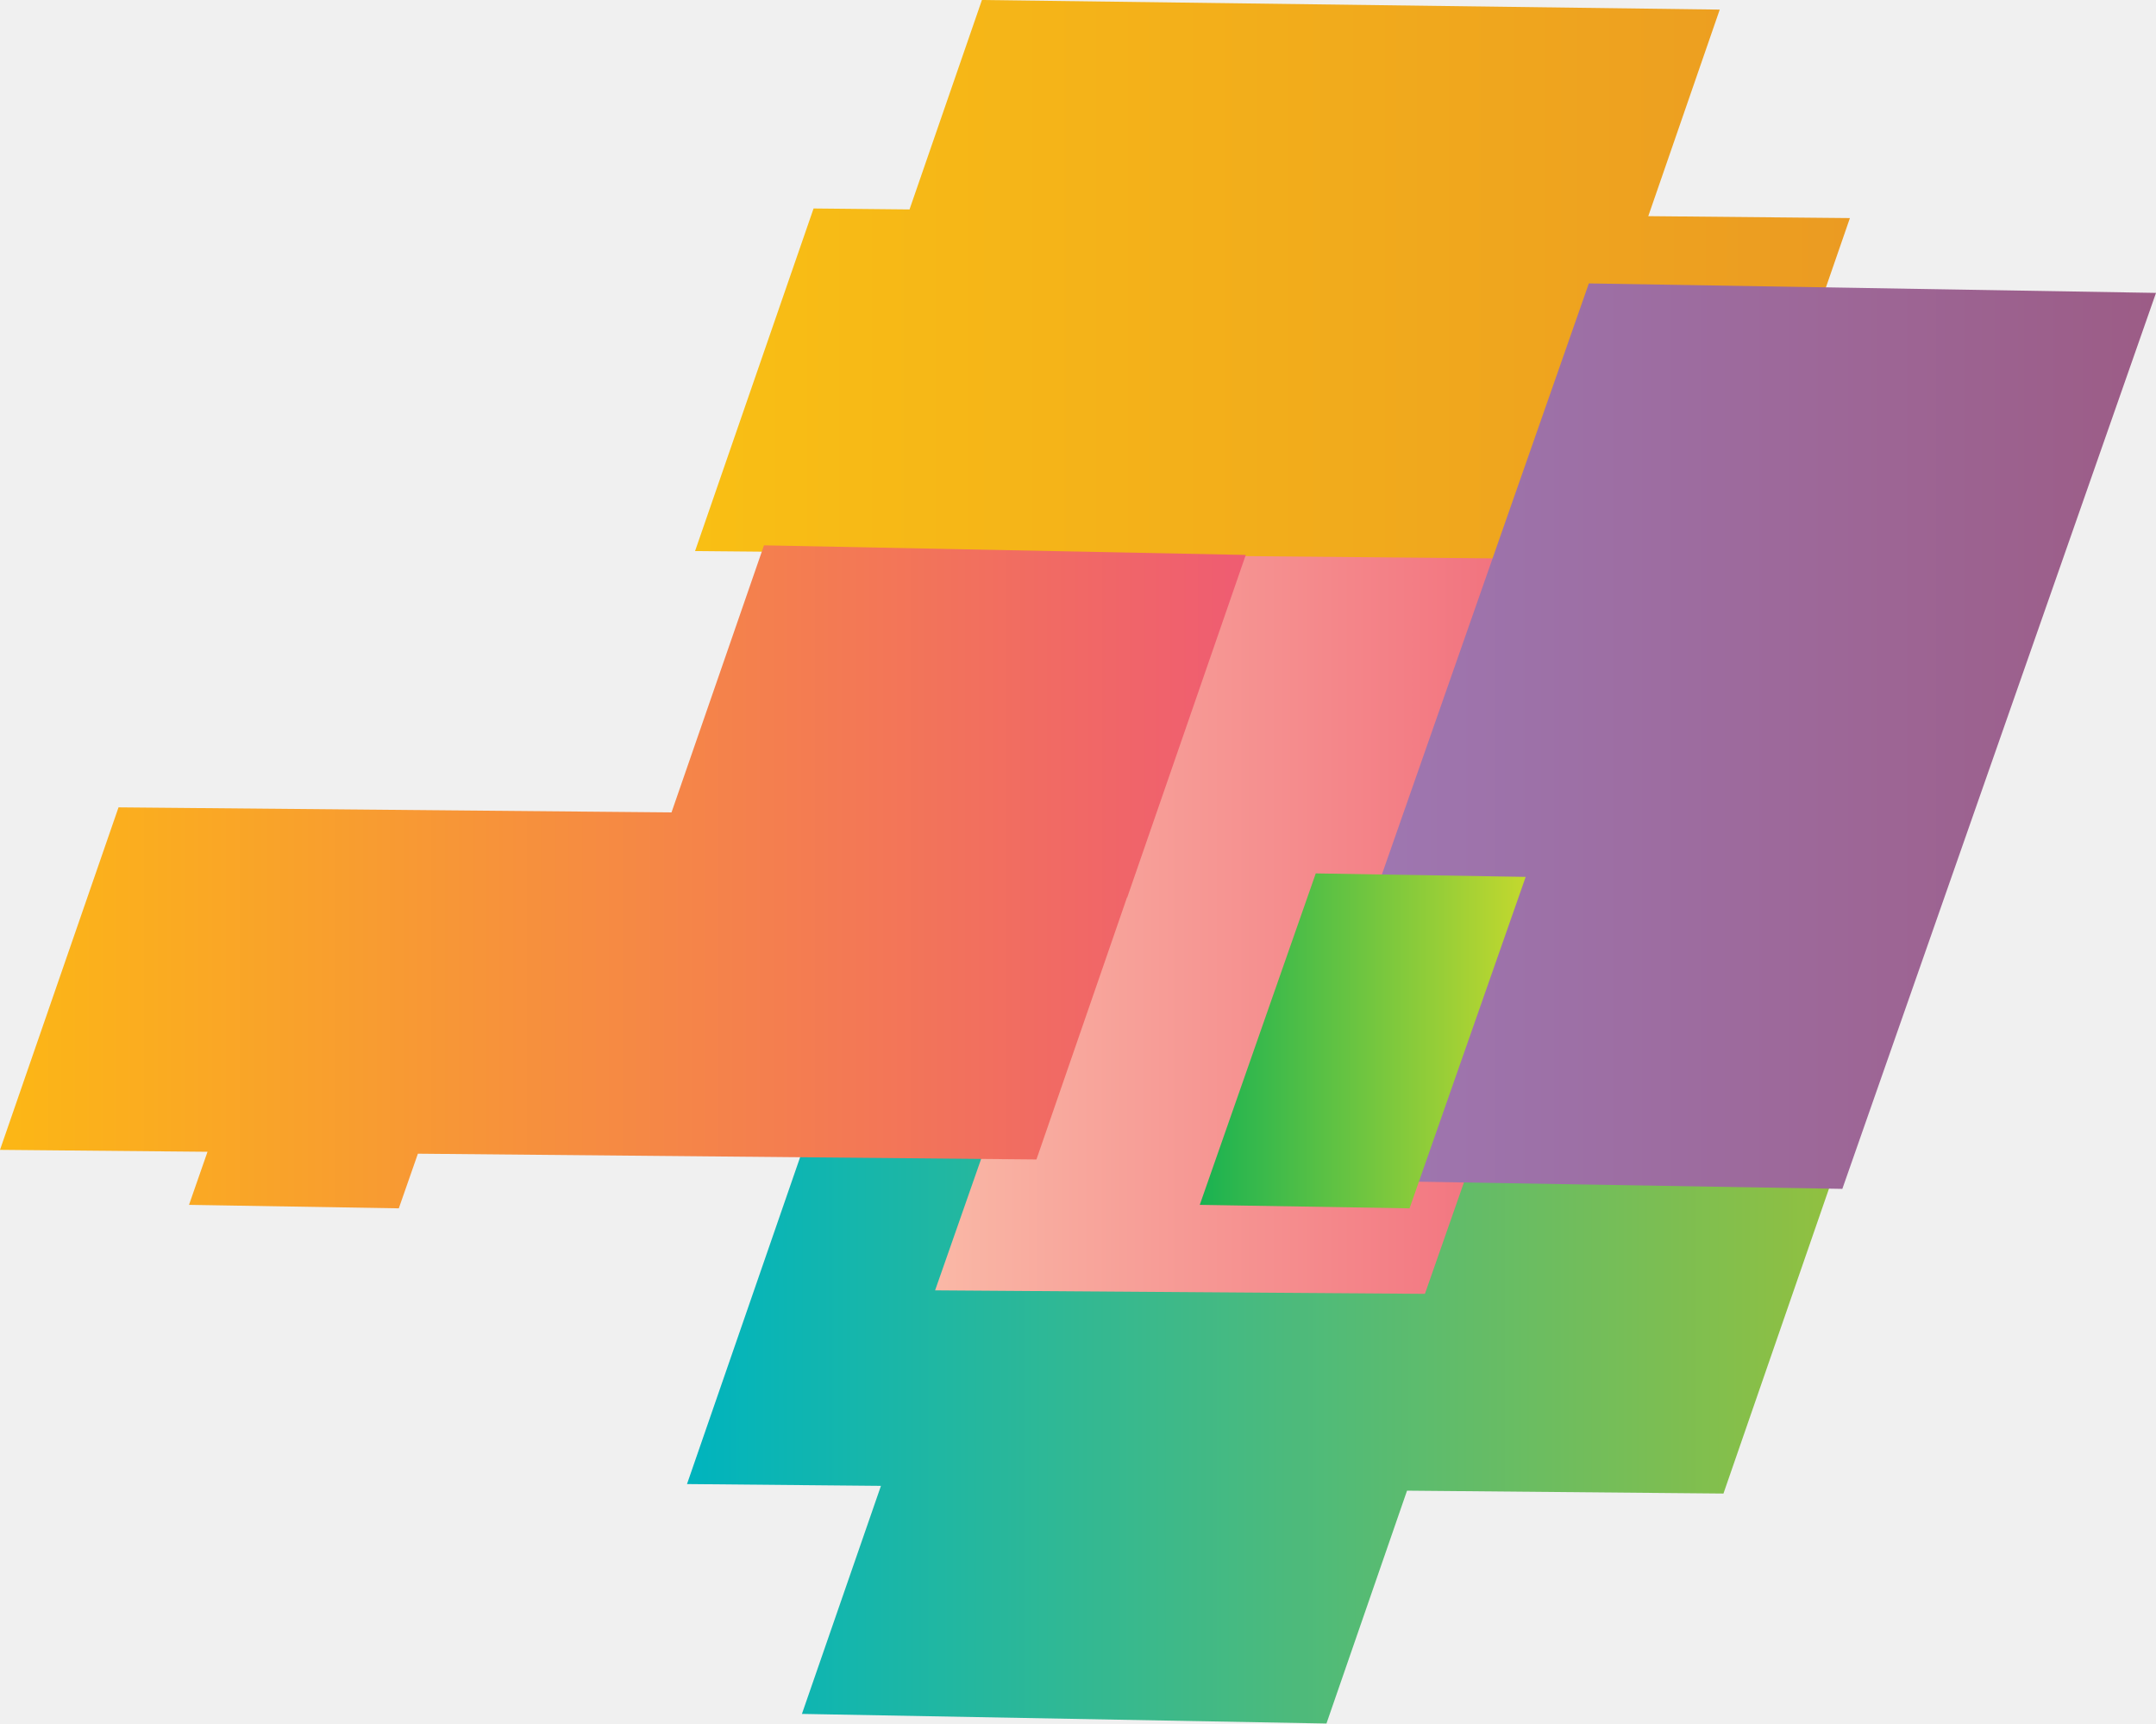
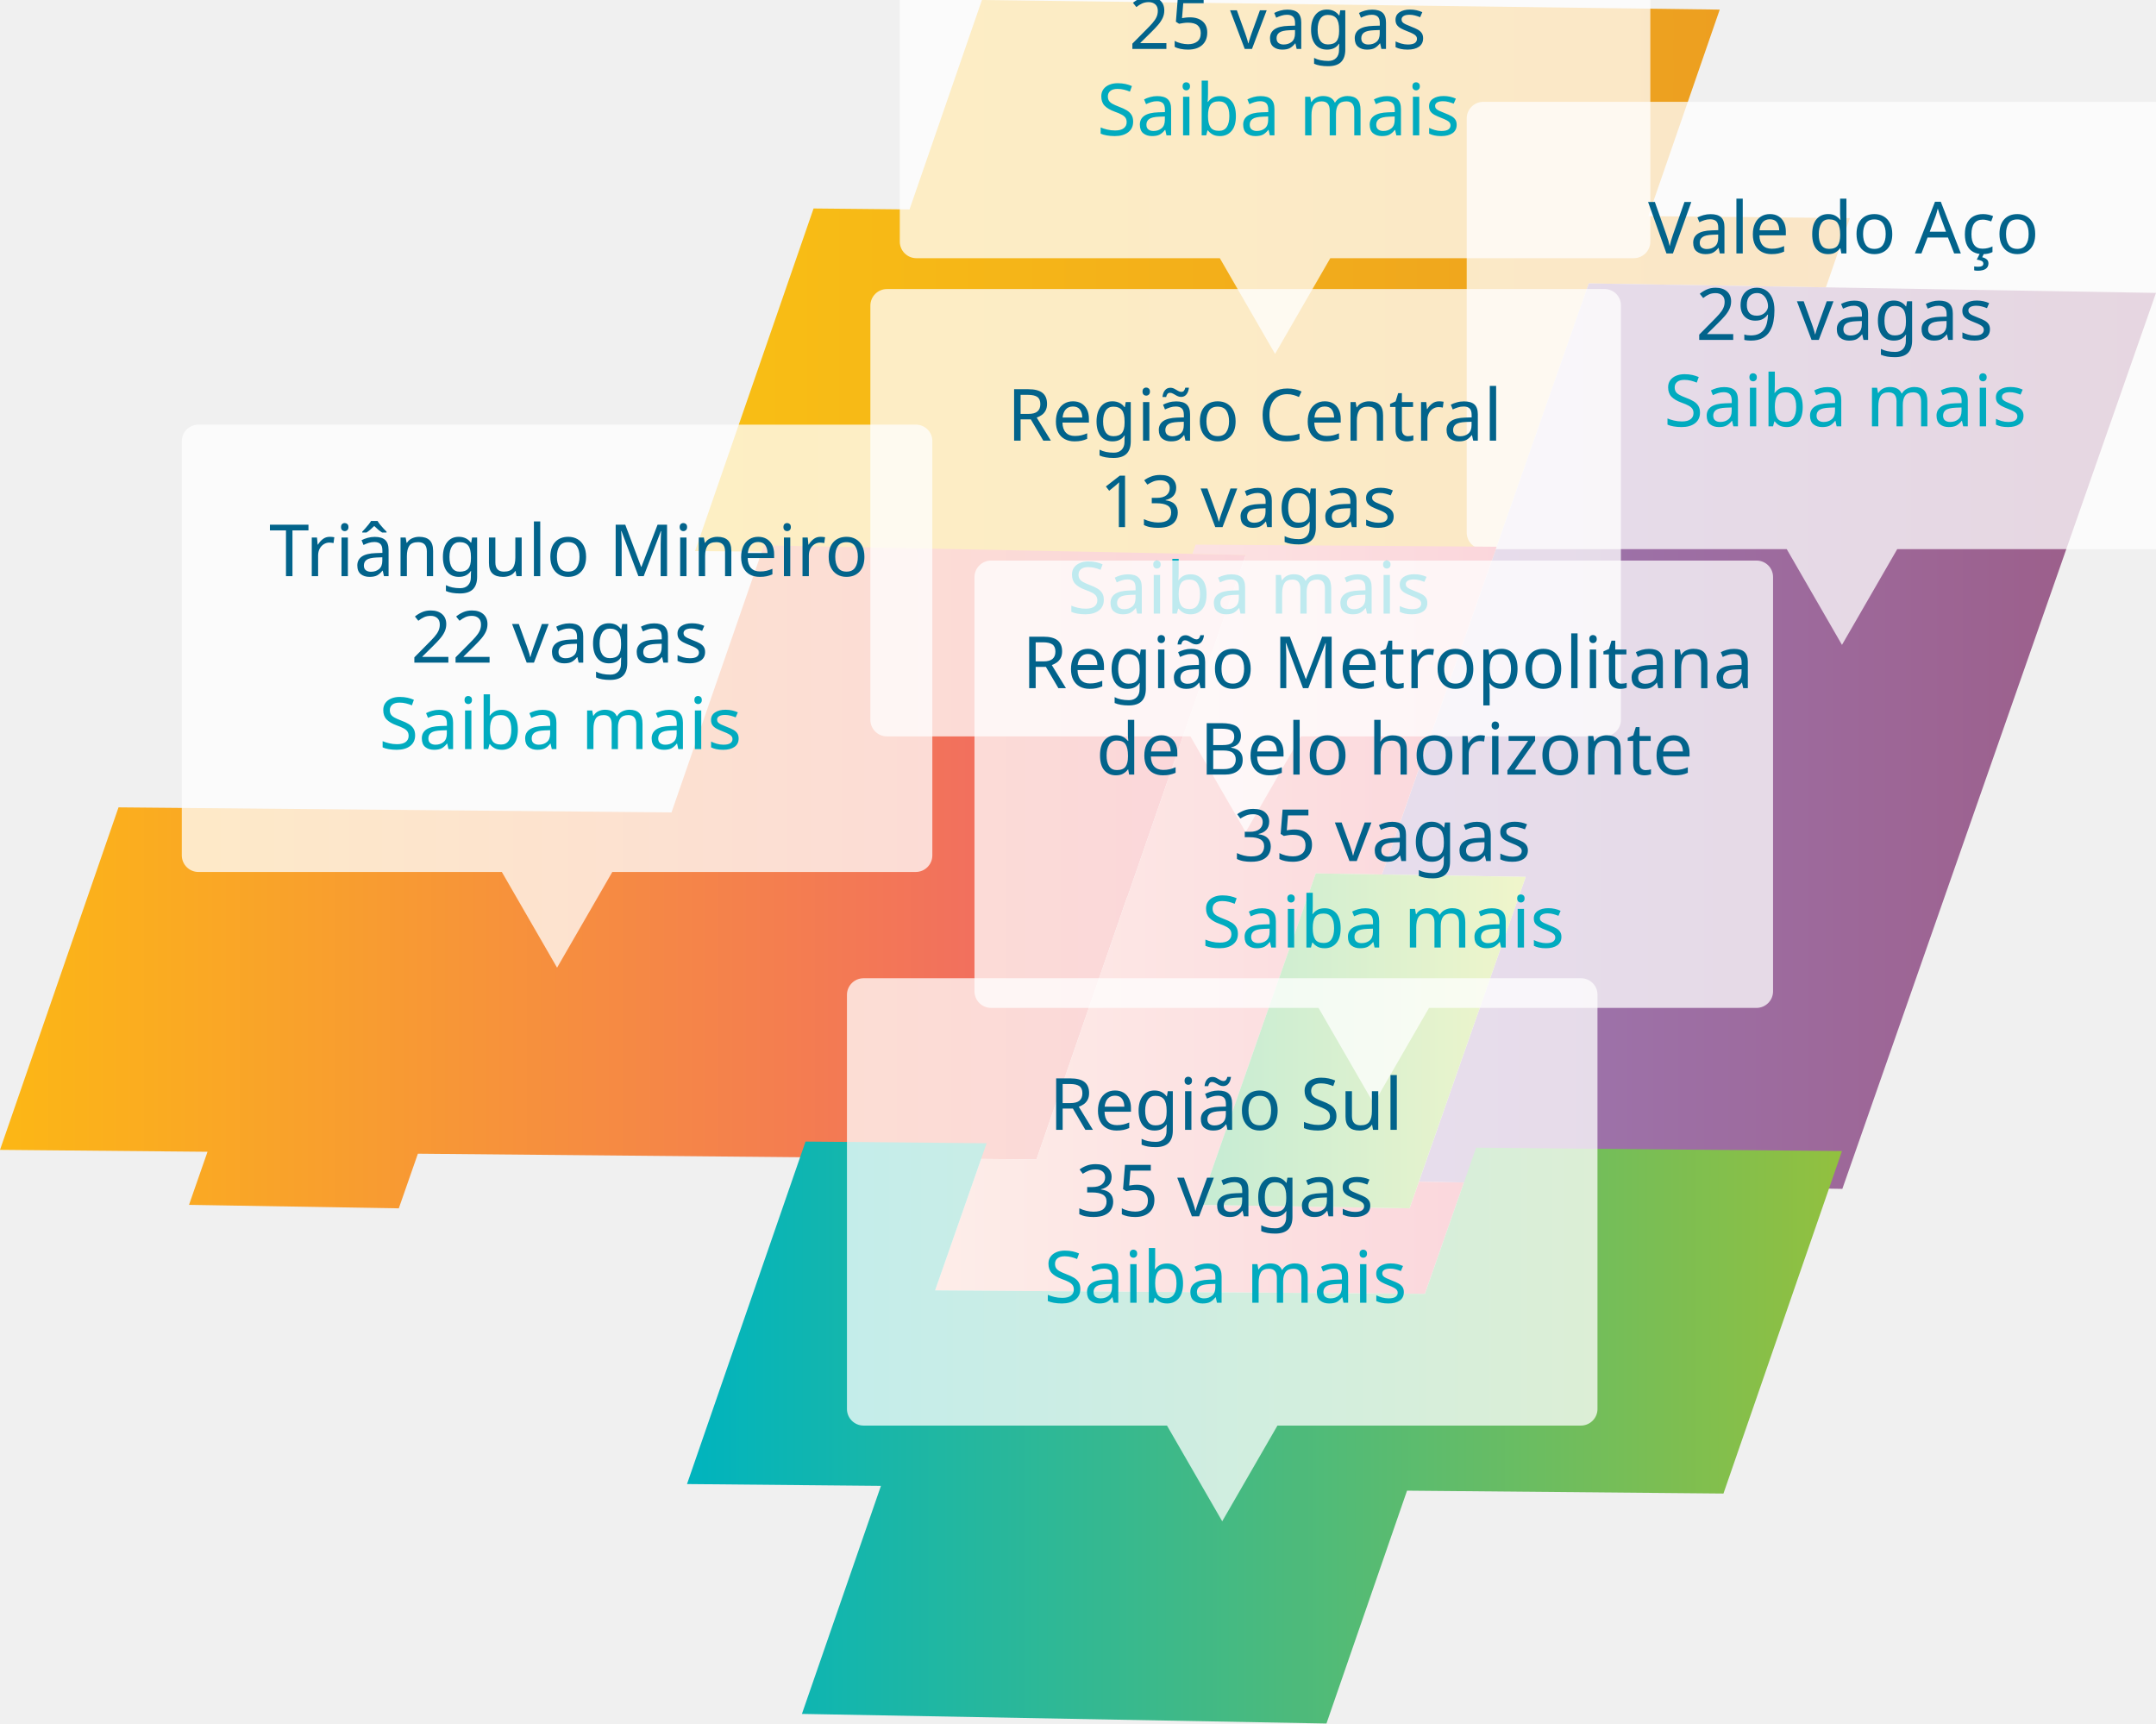
- <svg xmlns="http://www.w3.org/2000/svg" viewBox="0 0 1795.4 1435.2">
-   <linearGradient id="a" gradientUnits="userSpaceOnUse" x1="572.115" y1="1192.872" x2="1533.867" y2="1192.872">
+ <svg xmlns="http://www.w3.org/2000/svg" version="1.1" id="Layer_1" x="0" y="0" viewBox="0 0 1795.4 1435.2" xml:space="preserve">
+   <style>.st1{opacity:.75;fill:#fff}.st2{fill:#02638b}.st3{font-family:'Roboto-Bold'}.st4{font-size:60px}.st5{fill:#01abbf}</style>
+   <linearGradient id="SVGID_1_" gradientUnits="userSpaceOnUse" x1="578.8" y1="232.49" x2="1540.5" y2="232.49">
+     <stop offset="0" stop-color="#f9bf14" />
+     <stop offset="1" stop-color="#eb9b22" />
+   </linearGradient>
+   <path fill="url(#SVGID_1_)" d="M1323.1 236l197.4 3.3 20-57.7-167.9-1.6 59.5-172-614.4-8-60.3 174.4-79.9-.8-98.7 285.3 664.1 6.1z" />
+   <path class="st1" d="M1360.7-157.5H763.1c-7.6 0-13.8 6.2-13.8 13.8v344.9c0 7.6 6.2 13.8 13.8 13.8h252.7l46 79.7 46-79.7h252.7c7.6 0 13.8-6.2 13.8-13.8v-344.9c.2-7.6-6-13.8-13.6-13.8z" />
+   <text transform="translate(885.504 -31.273)">
+     <tspan x="0" y="0" class="st2 st3 st4">Região Norte</tspan>
+     <tspan x="54.6" y="72" class="st2 st3 st4">25 vagas</tspan>
+     <tspan x="28" y="144" class="st5 st3 st4">Saiba mais</tspan>
+   </text>
+   <linearGradient id="SVGID_2_" gradientUnits="userSpaceOnUse" x1="0" y1="705.85" x2="1037.4" y2="705.85" gradientTransform="matrix(1 0 0 -1 0 1436)">
+     <stop offset="0" stop-color="#fcb715" />
+     <stop offset="1" stop-color="#ef5c72" />
+   </linearGradient>
+   <path fill="url(#SVGID_2_)" d="M636.2 454.1l-77 222.4-460.5-4.2L0 957.5l172.8 1.6-15.4 44.2 174.7 2.9 15.9-45.5 515.1 4.8 75.4-218.2h.2l98.7-285.2z" />
+   <path class="st1" d="M762.7 353.6H165.2c-7.6 0-13.8 6.2-13.8 13.8v344.9c0 7.6 6.2 13.8 13.8 13.8h252.7l46 79.7 46-79.7h252.7c7.6 0 13.8-6.2 13.8-13.8V367.4c.1-7.6-6.1-13.8-13.7-13.8z" />
+   <text transform="translate(224.171 479.778)">
+     <tspan x="0" y="0" class="st2 st3 st4">Triângulo Mineiro</tspan>
+     <tspan x="118" y="72" class="st2 st3 st4">22 vagas</tspan>
+     <tspan x="91.4" y="144" class="st5 st3 st4">Saiba mais</tspan>
+   </text>
+   <linearGradient id="SVGID_3_" gradientUnits="userSpaceOnUse" x1="1150.759" y1="613" x2="1795.4" y2="613">
+     <stop offset="0" stop-color="#9e7ab6" />
+     <stop offset="1" stop-color="#9c5c86" />
+   </linearGradient>
+   <path fill="url(#SVGID_3_)" d="M1323.1 236l-172.3 492.2 119.7 2-88.9 253.8 352.6 6 261.2-746.1z" />
+   <path class="st1" d="M1832.7 84.8h-597.5c-7.6 0-13.8 6.2-13.8 13.8v344.9c0 7.6 6.2 13.8 13.8 13.8h252.7l46 79.7 46-79.7h252.7c7.6 0 13.8-6.2 13.8-13.8V98.6c.1-7.6-6.1-13.8-13.7-13.8z" />
+   <text transform="translate(1372.43 211.03)">
+     <tspan x="0" y="0" class="st2 st3 st4">Vale do Aço</tspan>
+     <tspan x="39.7" y="72" class="st2 st3 st4">29 vagas</tspan>
+     <tspan x="13.1" y="144" class="st5 st3 st4">Saiba mais</tspan>
+   </text>
+   <linearGradient id="SVGID_4_" gradientUnits="userSpaceOnUse" x1="778.7" y1="765.45" x2="1246.322" y2="765.45">
+     <stop offset="0" stop-color="#fab8a6" />
+     <stop offset="1" stop-color="#ef5c72" />
+   </linearGradient>
+   <path fill="url(#SVGID_4_)" d="M1173.8 1006.2l-174.7-2.9 96.6-276 55.1.9 95.5-272.9-250.7-1.8-2.7 7.7 44.5.9-98.7 285.2h-.2l-75.4 218.2-46.1-.4-38.3 109.4 407.9 2.9 32.5-92.7-37.5-.7z" />
+   <path class="st1" d="M1336.2 240.7H738.6c-7.6 0-13.8 6.2-13.8 13.8v344.9c0 7.6 6.2 13.8 13.8 13.8h252.7l46 79.7 46-79.7H1336c7.6 0 13.8-6.2 13.8-13.8V254.5c.2-7.6-6-13.8-13.6-13.8z" />
+   <text transform="translate(838.68 366.942)">
+     <tspan x="0" y="0" class="st2 st3 st4">Região Central</tspan>
+     <tspan x="76.9" y="72" class="st2 st3 st4">13 vagas</tspan>
+     <tspan x="50.4" y="144" class="st5 st3 st4">Saiba mais</tspan>
+   </text>
+   <linearGradient id="SVGID_5_" gradientUnits="userSpaceOnUse" x1="999.1" y1="569.25" x2="1270.5" y2="569.25" gradientTransform="matrix(1 0 0 -1 0 1436)">
+     <stop offset="0" stop-color="#19b252" />
+     <stop offset=".997" stop-color="#c3d82e" />
+   </linearGradient>
+   <path fill="url(#SVGID_5_)" d="M1173.8 1006.2l-174.7-2.9 96.6-276 174.8 2.9z" />
+   <path class="st1" d="M1462.8 466.8H825.3c-7.6 0-13.8 6.2-13.8 13.8v344.9c0 7.6 6.2 13.8 13.8 13.8H1098l46 79.7 46-79.7h272.7c7.6 0 13.8-6.2 13.8-13.8V480.6c.1-7.6-6.1-13.8-13.7-13.8z" />
+   <text transform="translate(851.235 573.022)">
+     <tspan x="0" y="0" class="st2 st3 st4">Região Metropolitana </tspan>
+     <tspan x="61.5" y="72" class="st2 st3 st4">de Belo horizonte</tspan>
+     <tspan x="176.1" y="144" class="st2 st3 st4">35 vagas</tspan>
+     <tspan x="149.5" y="216" class="st5 st3 st4">Saiba mais</tspan>
+   </text>
+   <linearGradient id="SVGID_6_" gradientUnits="userSpaceOnUse" x1="572.1" y1="1192.9" x2="1533.9" y2="1192.9">
    <stop offset=".001" stop-color="#00b4be" />
    <stop offset=".999" stop-color="#92c03f" />
  </linearGradient>
-   <path fill="url(#a)" d="M1533.9 958.5l-863.1-7.9-98.7 285.2 161.5 1.5-65.8 189.9 436.8 8 67.1-193.9 263.5 2.4z" />
-   <linearGradient id="b" gradientUnits="userSpaceOnUse" x1="778.723" y1="765.457" x2="1403.461" y2="765.457">
-     <stop offset="0" stop-color="#fab8a6" />
-     <stop offset="1" stop-color="#ef5c72" />
-   </linearGradient>
-   <path fill="url(#b)" d="M1403.5 456.4l-407.9-2.9-132.9 374.3h2.4l-86.4 246.7 407.9 2.9 96.6-275.9h-.2z" />
-   <linearGradient id="c" gradientUnits="userSpaceOnUse" x1="578.794" y1="233.41" x2="1540.544" y2="233.41">
-     <stop offset="0" stop-color="#f9bf14" />
-     <stop offset="1" stop-color="#eb9b22" />
-   </linearGradient>
-   <path fill="url(#c)" d="M1372.6 180l59.5-172-614.4-8-60.3 174.4-79.9-.8-98.7 285.3 863 7.9 98.7-285.2z" />
-   <linearGradient id="d" gradientUnits="userSpaceOnUse" x1="1061.865" y1="612.966" x2="1795.405" y2="612.966">
-     <stop offset="0" stop-color="#9e7ab6" />
-     <stop offset="1" stop-color="#9c5c86" />
-   </linearGradient>
-   <path fill="url(#d)" d="M1534.2 990l-472.3-8 261.2-746 472.3 7.9z" />
-   <linearGradient id="e" gradientUnits="userSpaceOnUse" x1="999.109" y1="866.742" x2="1270.465" y2="866.742">
-     <stop offset="0" stop-color="#19b252" />
-     <stop offset=".997" stop-color="#c3d82e" />
-   </linearGradient>
-   <path fill="url(#e)" d="M1173.8 1006.2l-174.7-2.9 96.6-276 174.8 2.9z" />
-   <linearGradient id="f" gradientUnits="userSpaceOnUse" x1="0" y1="730.166" x2="1037.439" y2="730.166">
-     <stop offset="0" stop-color="#fcb715" />
-     <stop offset="1" stop-color="#ef5c72" />
-   </linearGradient>
-   <path fill="url(#f)" d="M636.2 454.1l-77 222.4-460.5-4.2L0 957.5l172.8 1.6-15.4 44.2 174.7 2.9 15.9-45.5 515.1 4.8 75.4-218.2h.2l98.7-285.2z" />
+   <path fill="url(#SVGID_6_)" d="M1229.2 955.7l-42.6 121.7-407.9-2.9L821.6 952l-150.8-1.4-98.7 285.2 161.5 1.5-65.8 189.9 436.8 8 67.1-193.9 263.5 2.4 98.7-285.2z" />
+   <path class="st1" d="M1316.6 814.6H719.1c-7.6 0-13.8 6.2-13.8 13.8v344.9c0 7.6 6.2 13.8 13.8 13.8h252.7l46 79.7 46-79.7h252.7c7.6 0 13.8-6.2 13.8-13.8V828.4c.1-7.6-6.1-13.8-13.7-13.8z" />
+   <text transform="translate(873.704 940.828)">
+     <tspan x="0" y="0" class="st2 st3 st4">Região Sul</tspan>
+     <tspan x="22.4" y="72" class="st2 st3 st4">35 vagas</tspan>
+     <tspan x="-4.2" y="144" class="st5 st3 st4">Saiba mais</tspan>
+   </text>
</svg>
